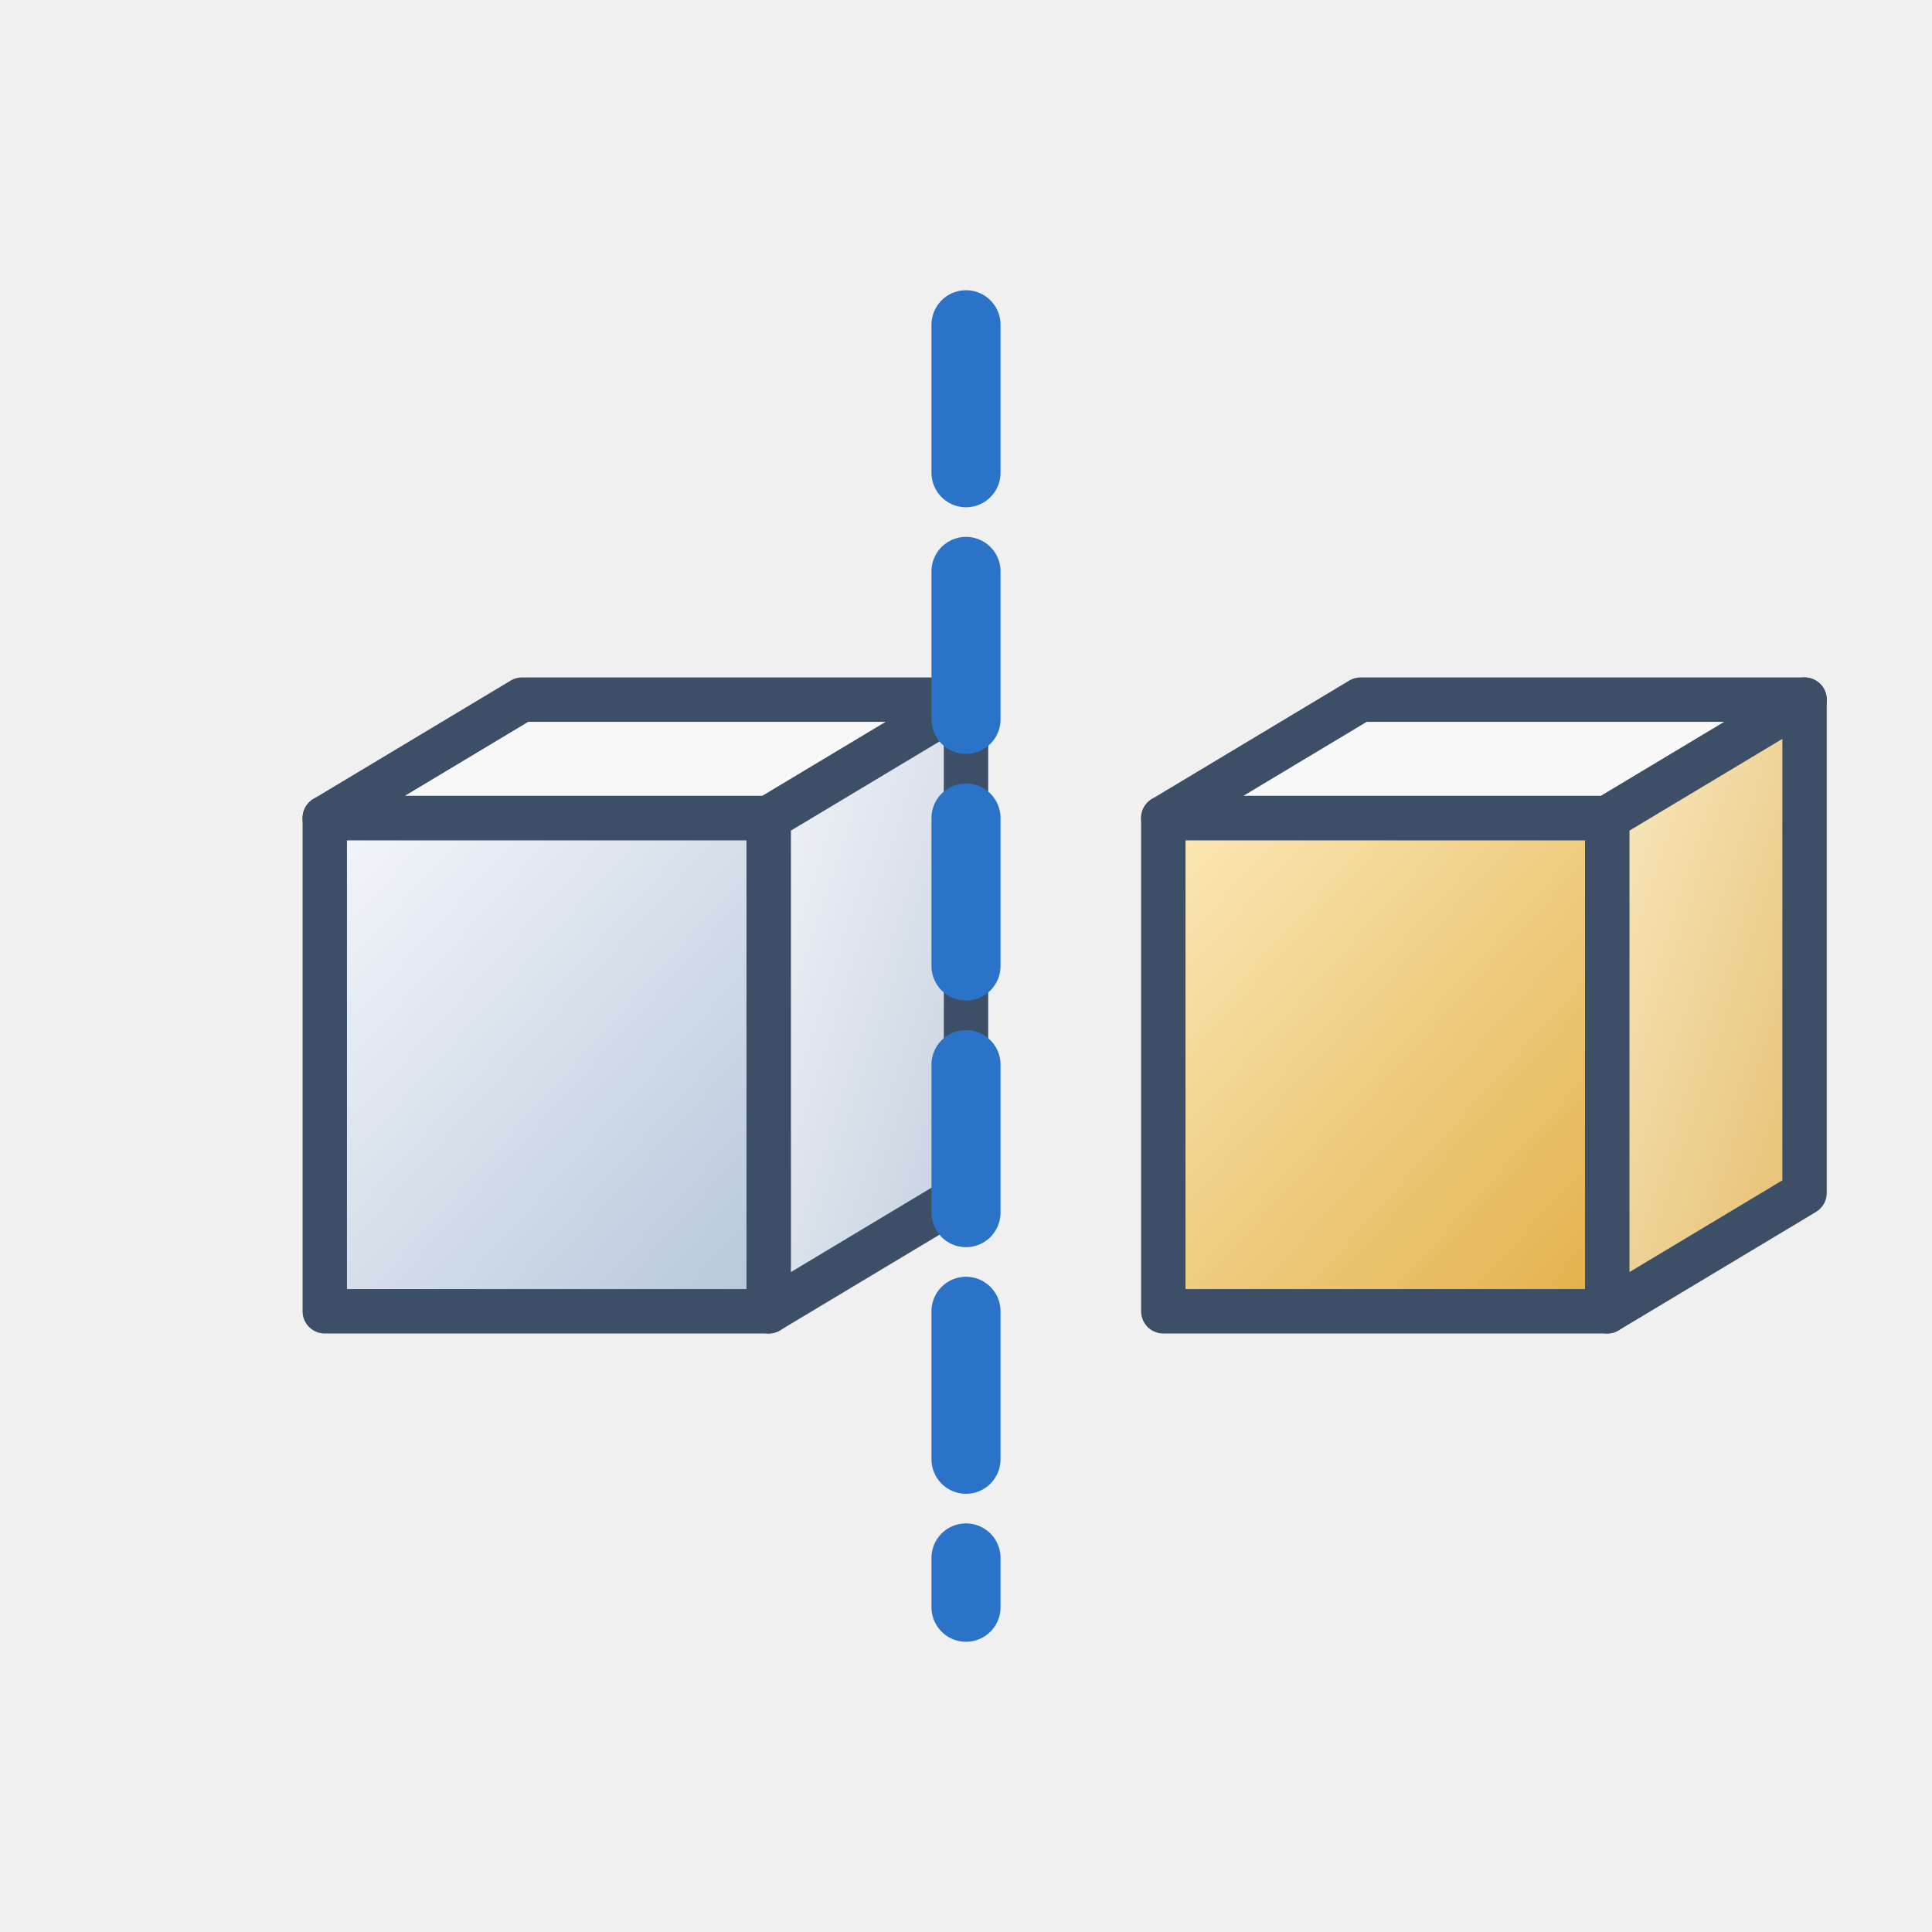
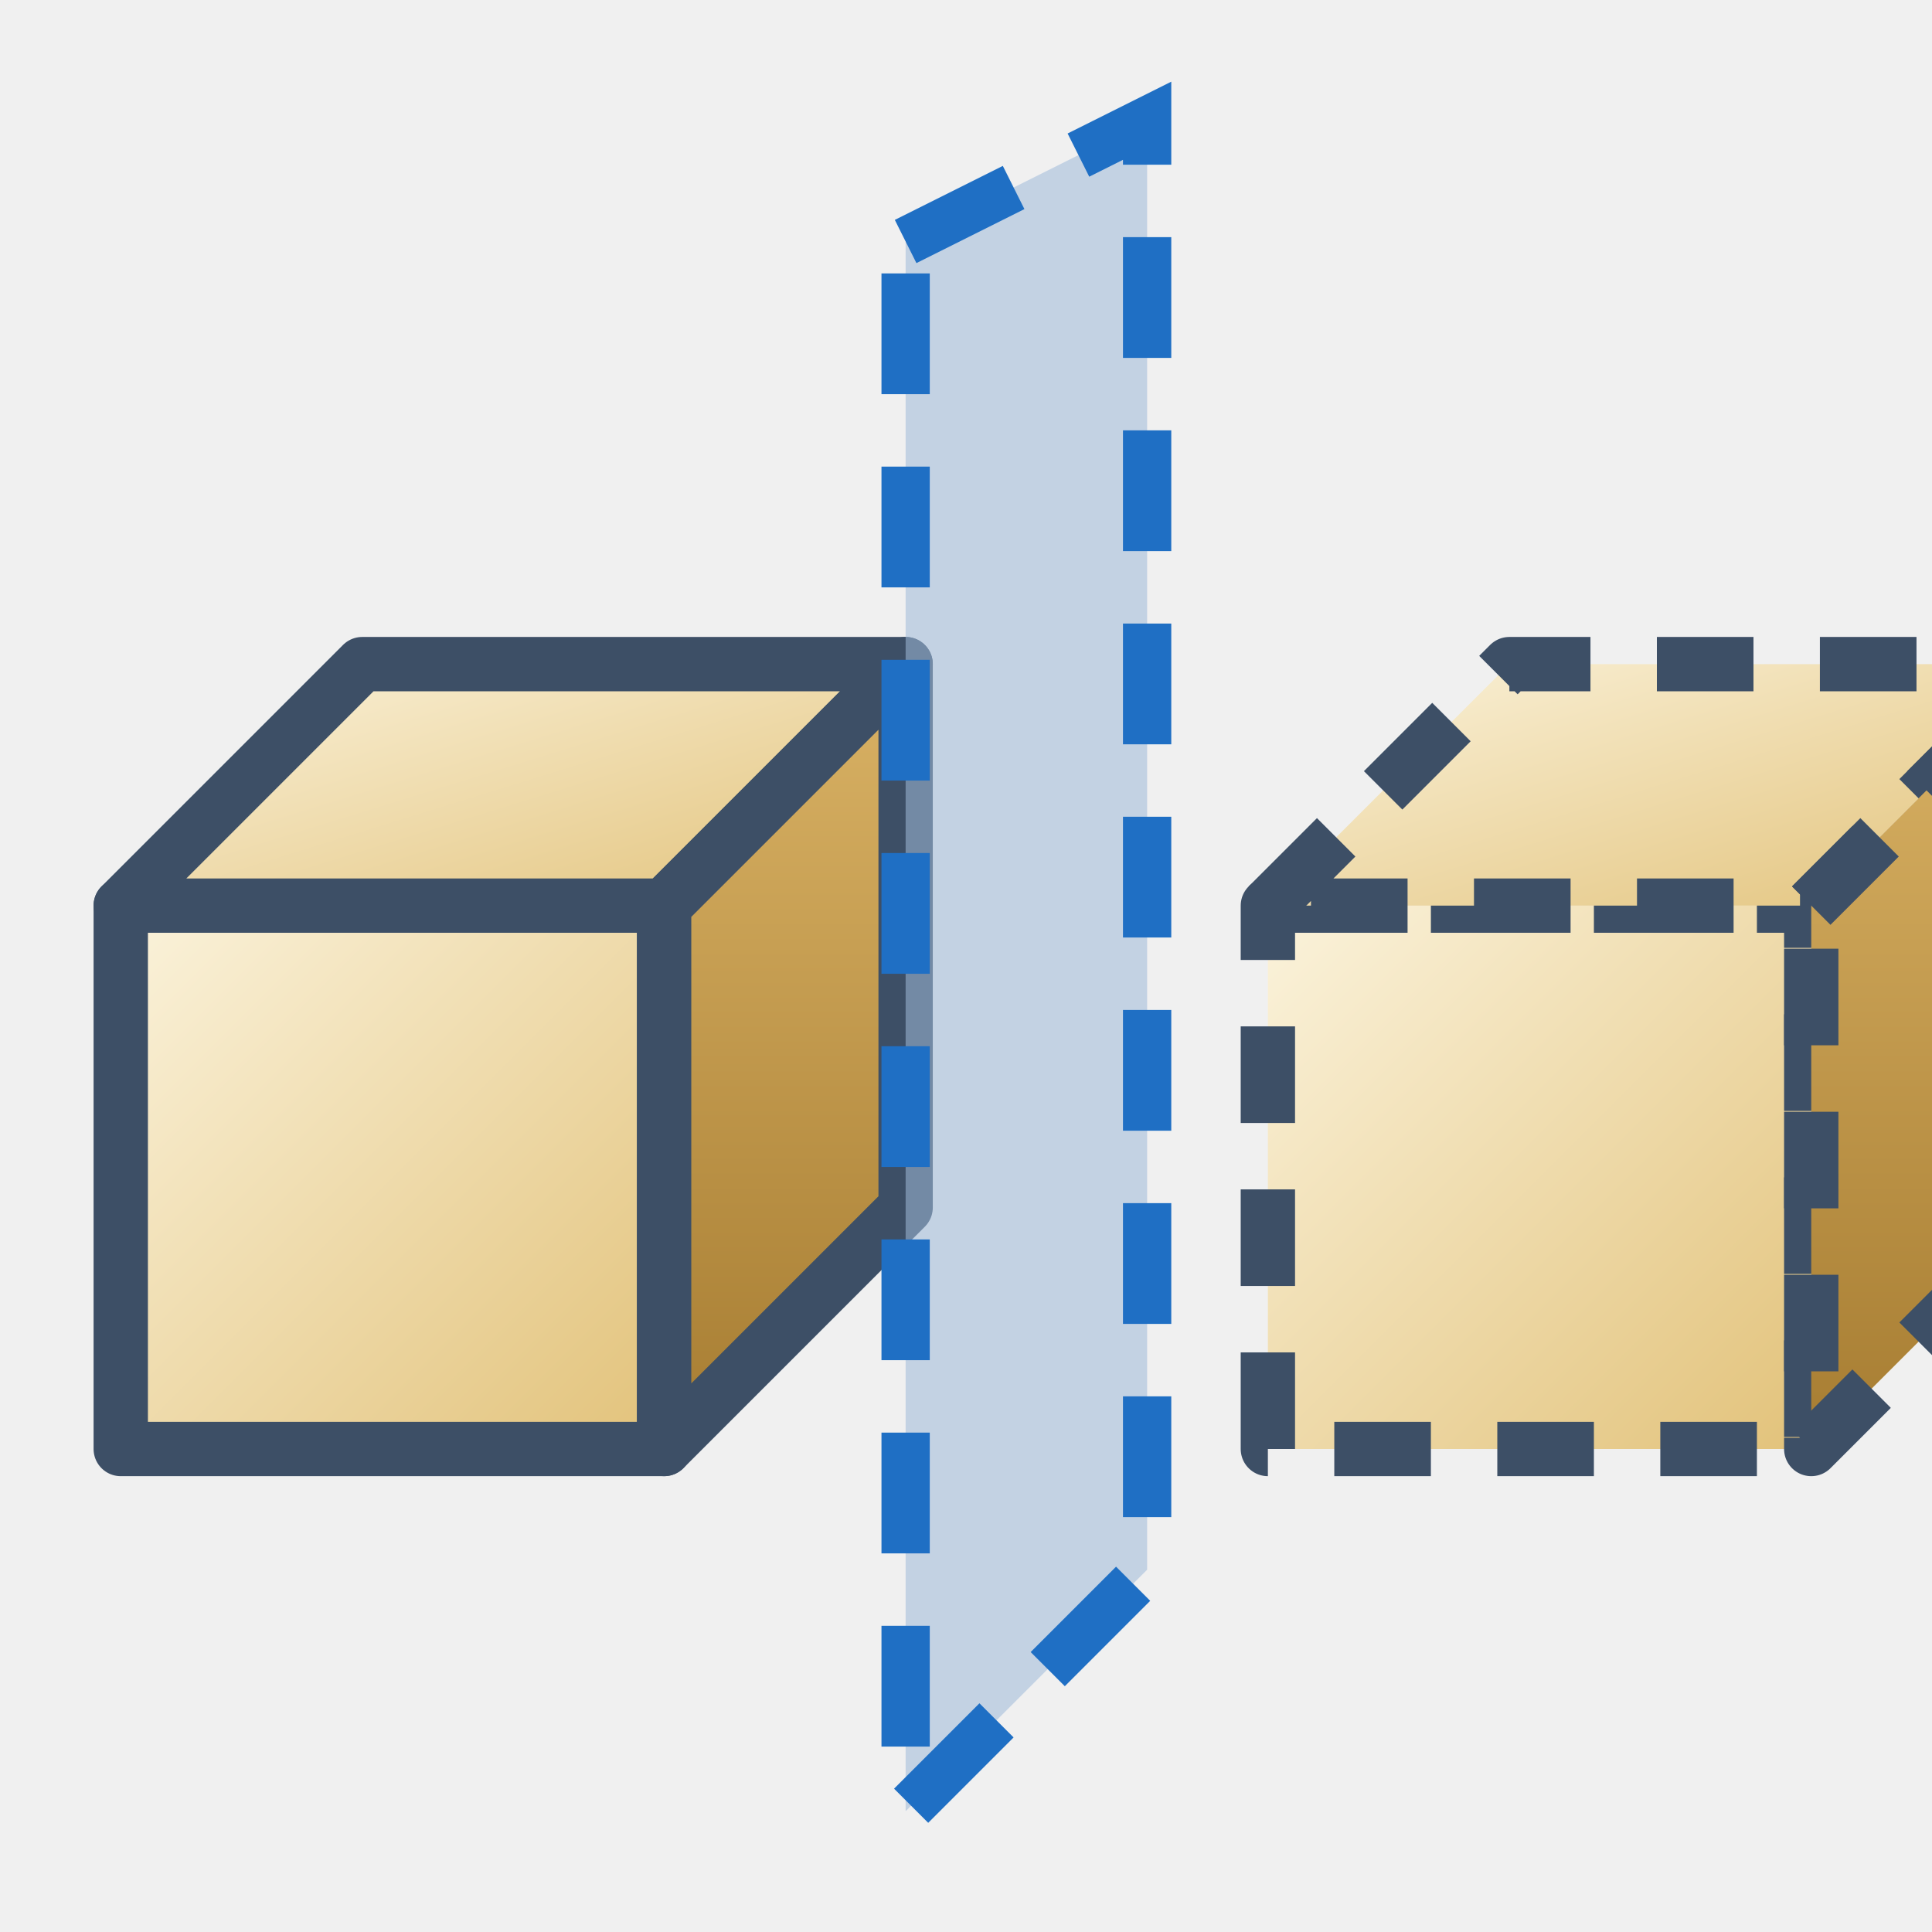
<svg xmlns="http://www.w3.org/2000/svg" width="32" height="32" viewBox="0 0 32 32">
  <defs>
-     <linearGradient id="a1" x1="0" y1="0" x2="1" y2="1">
-       <stop offset="0" stop-color="#f4f7fb" />
-       <stop offset="1" stop-color="#b7c6d9" />
+     <linearGradient id="tp" x1="0" y1="0" x2="1" y2="1">
+       <stop offset="0" stop-color="#fbf3dc" />
+       <stop offset="1" stop-color="#e2c27a" />
    </linearGradient>
-     <linearGradient id="a2" x1="0" y1="0" x2="1" y2="1">
-       <stop offset="0" stop-color="#fbe9b8" />
-       <stop offset="1" stop-color="#e2b04a" />
+     <linearGradient id="sd" x1="0" y1="0" x2="0" y2="1">
+       <stop offset="0" stop-color="#d9b265" />
+       <stop offset="1" stop-color="#a77d32" />
    </linearGradient>
-     <linearGradient id="a3" x1="0" y1="0" x2="1" y2="1">
-       <stop offset="0" stop-color="#e3f0e2" />
-       <stop offset="1" stop-color="#93bf8f" />
+     <linearGradient id="gt" x1="0" y1="0" x2="1" y2="1">
+       <stop offset="0" stop-color="#eef2f6" />
+       <stop offset="1" stop-color="#b3bfcc" />
+     </linearGradient>
+     <linearGradient id="gs" x1="0" y1="0" x2="0" y2="1">
+       <stop offset="0" stop-color="#a9b5c3" />
+       <stop offset="1" stop-color="#6d7b8c" />
+     </linearGradient>
+     <linearGradient id="sf" x1="0" y1="0" x2="1" y2="1">
+       <stop offset="0" stop-color="#e9f1fb" />
+       <stop offset="1" stop-color="#9fb9d8" />
    </linearGradient>
  </defs>
-   <g transform="translate(16 16) scale(0.817) translate(-16 -16)">
-     <path stroke="#3d4f66" stroke-width="0.9" stroke-linejoin="round" fill="url(#a1)" d="M3 13 L12 13 L12 23 L3 23 Z" />
-     <path stroke="#3d4f66" stroke-width="0.9" stroke-linejoin="round" fill="#ffffff" fill-opacity="0.55" d="M3 13 L7 10.6 L16 10.6 L12 13 Z" />
-     <path stroke="#3d4f66" stroke-width="0.9" stroke-linejoin="round" fill="url(#a1)" fill-opacity="0.8" d="M12 13 L16 10.6 L16 20.6 L12 23 Z" />
-     <path stroke="#3d4f66" stroke-width="0.9" stroke-linejoin="round" fill="url(#a2)" d="M20 13 L29 13 L29 23 L20 23 Z" />
-     <path stroke="#3d4f66" stroke-width="0.9" stroke-linejoin="round" fill="#ffffff" fill-opacity="0.55" d="M20 13 L24 10.6 L33 10.6 L29 13 Z" />
-     <path stroke="#3d4f66" stroke-width="0.9" stroke-linejoin="round" fill="url(#a2)" fill-opacity="0.8" d="M29 13 L33 10.6 L33 20.6 L29 23 Z" />
-     <path fill="none" stroke="#2a73c9" stroke-width="1.4" stroke-linecap="round" stroke-linejoin="round" stroke-dasharray="3 2" d="M16 3 V29" />
-   </g>
+   <path stroke="#3d4f66" stroke-width="0.9" stroke-linejoin="round" fill="url(#tp)" d="M2.0 15.0 h9.0 v9.0 h-9.0 Z" />
+   <path stroke="#3d4f66" stroke-width="0.9" stroke-linejoin="round" fill="url(#tp)" d="M2.0 15.0 l4.0 -4.0 h9.0 l-4.0 4.0 Z" />
+   <path stroke="#3d4f66" stroke-width="0.9" stroke-linejoin="round" fill="url(#sd)" d="M11.0 15.0 l4.0 -4.0 v9.0 l-4.0 4.0 Z" />
+   <path fill="#9fb9d8" fill-opacity="0.55" stroke="#1f6fc4" stroke-width="0.8" stroke-dasharray="2 1.2" d="M15 4 L19 2 L19 26 L15 30 Z" />
+   <path stroke="#3d4f66" stroke-width="0.9" stroke-linejoin="round" stroke-dasharray="1.6 1.1" fill="url(#tp)" d="M21.0 15.0 h9.0 v9.0 h-9.0 Z" />
+   <path stroke="#3d4f66" stroke-width="0.9" stroke-linejoin="round" stroke-dasharray="1.6 1.1" fill="url(#tp)" d="M21.0 15.0 l4.0 -4.0 h9.0 l-4.0 4.0 Z" />
+   <path stroke="#3d4f66" stroke-width="0.9" stroke-linejoin="round" stroke-dasharray="1.6 1.1" fill="url(#sd)" d="M30.0 15.0 l4.0 -4.0 v9.0 l-4.0 4.0 Z" />
</svg>
